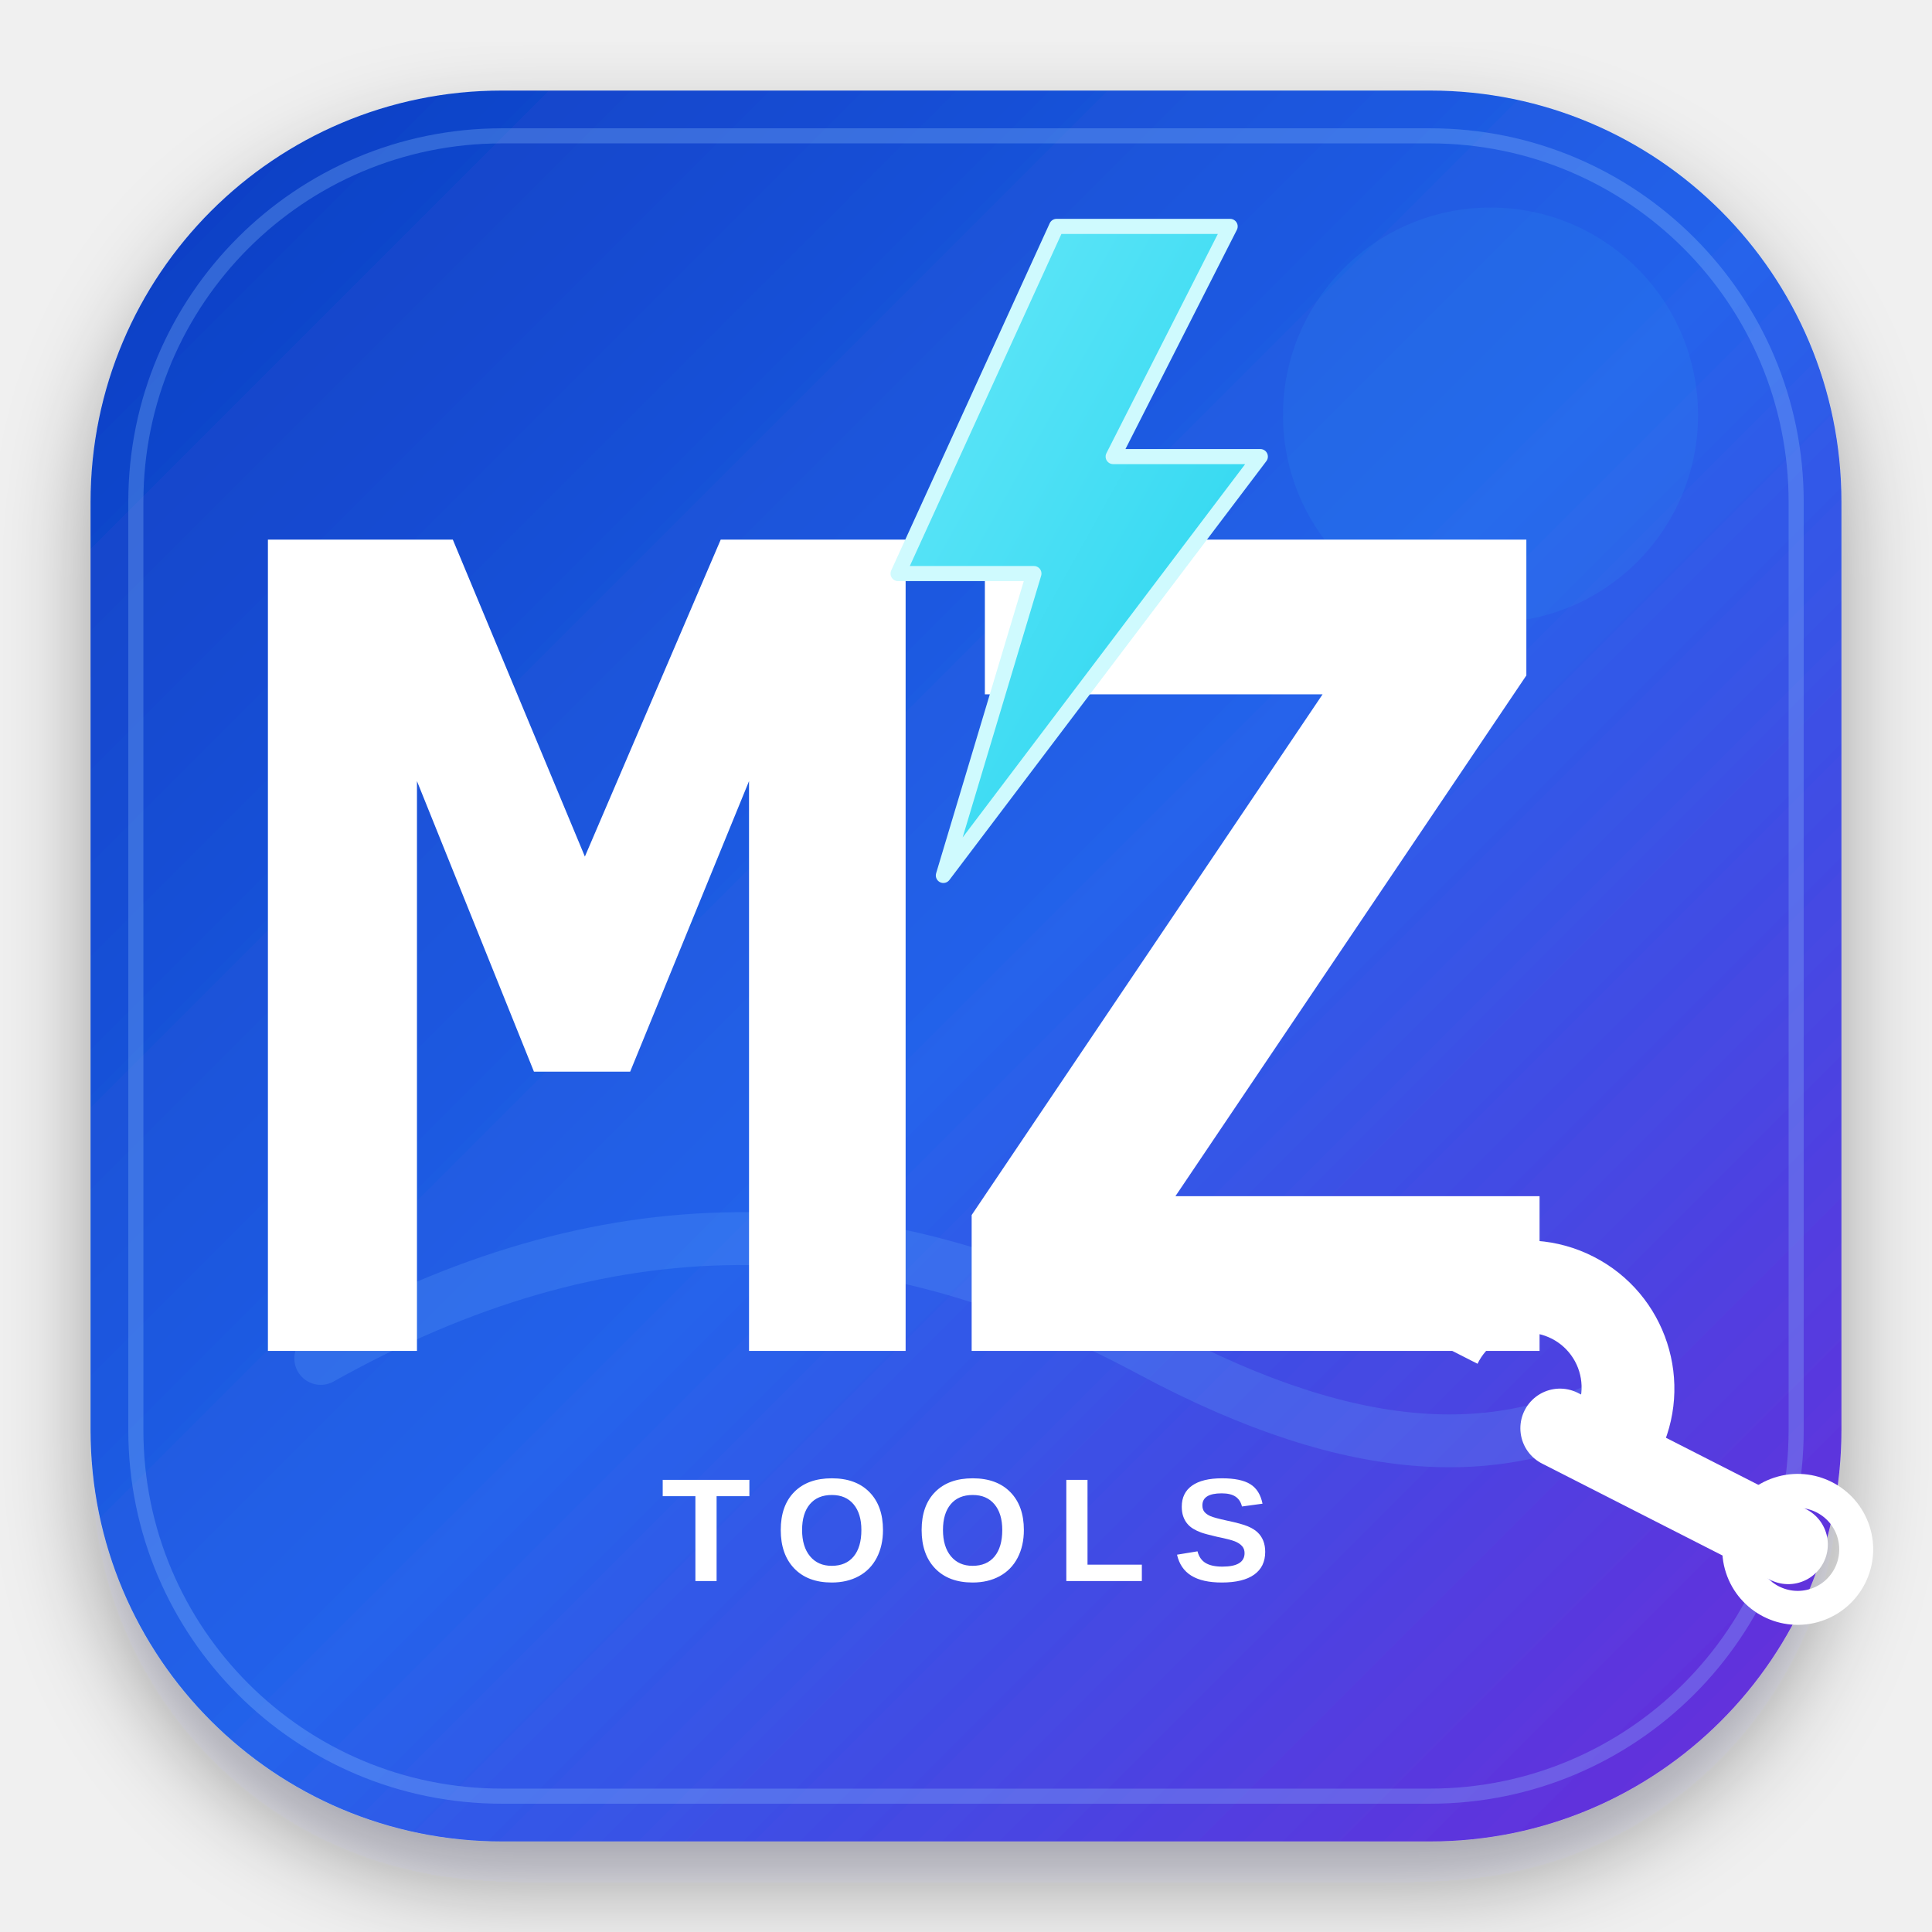
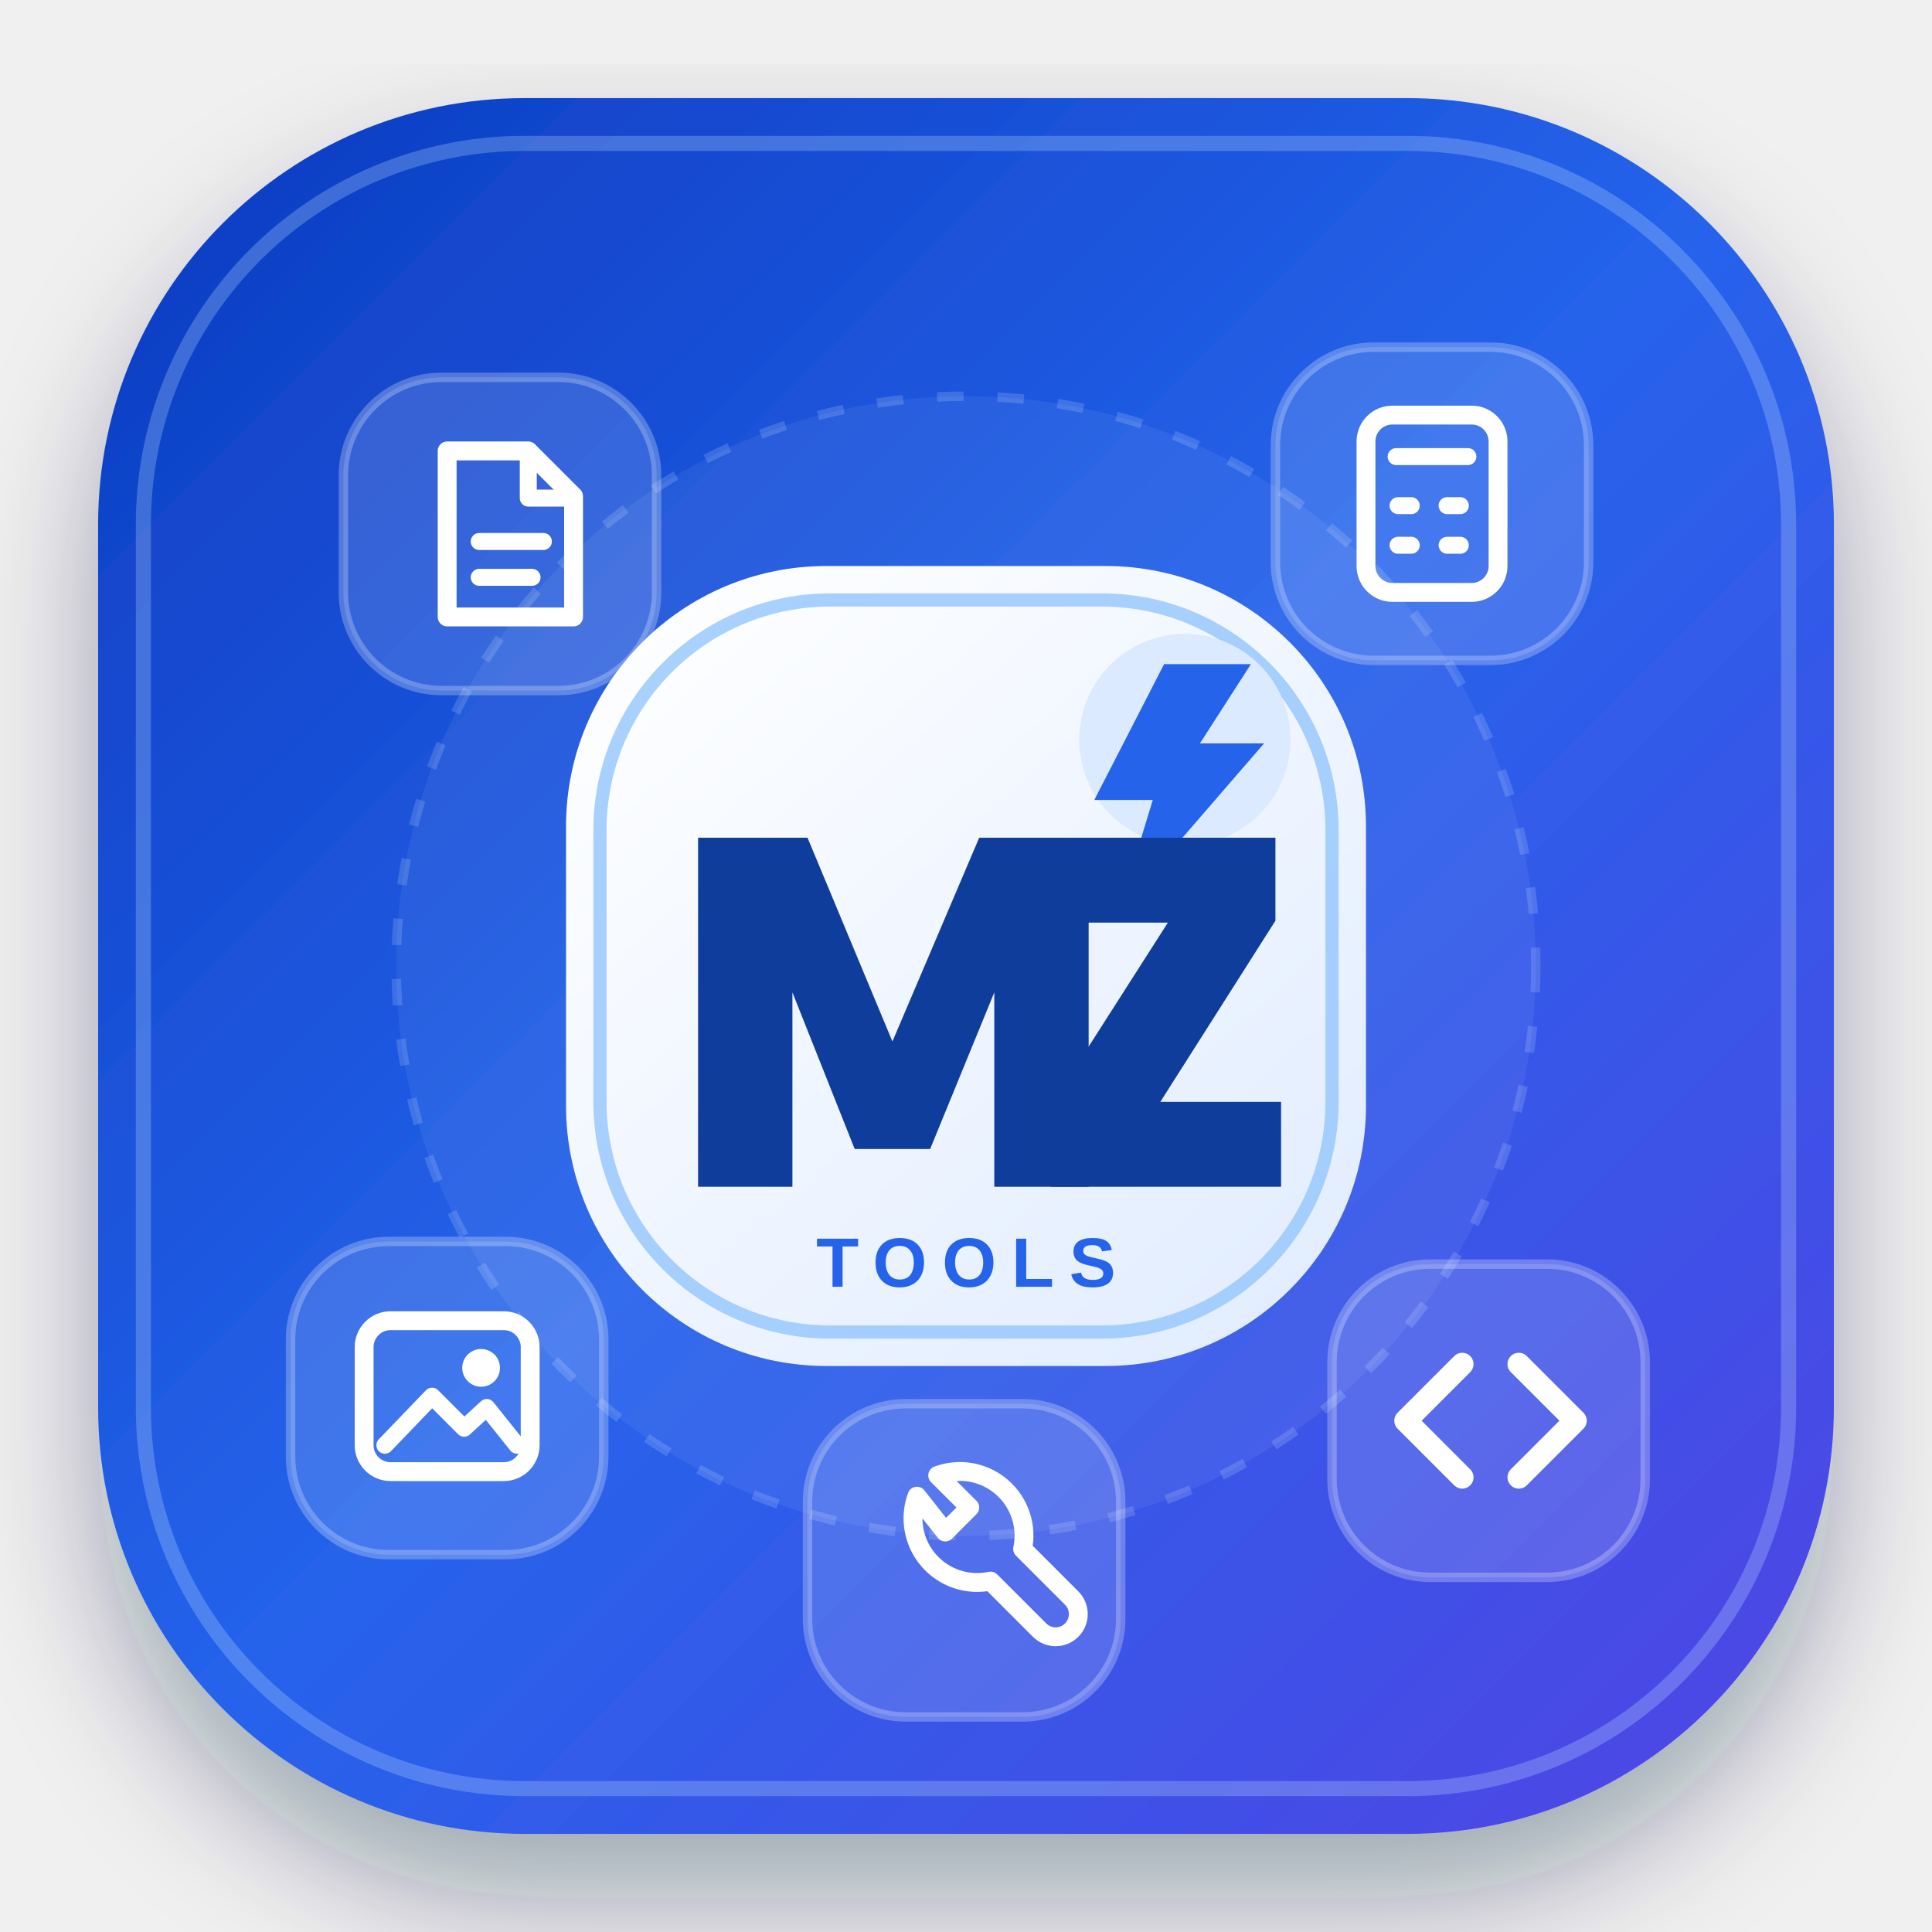
<svg xmlns="http://www.w3.org/2000/svg" viewBox="0 0 1024 1024">
  <defs>
-     <linearGradient id="bg" x1="0" y1="0" x2="1" y2="1">
+     <linearGradient id="bg" x1="70" y1="70" x2="940" y2="940" gradientUnits="userSpaceOnUse">
      <stop offset="0" stop-color="#0B3CC1" />
-       <stop offset="0.52" stop-color="#2563EB" />
-       <stop offset="1" stop-color="#6D28D9" />
+       <stop offset="0.5" stop-color="#2563EB" />
+       <stop offset="1" stop-color="#4F46E5" />
    </linearGradient>
-     <linearGradient id="bolt" x1="0" y1="0" x2="1" y2="1">
-       <stop offset="0" stop-color="#67E8F9" />
-       <stop offset="1" stop-color="#22D3EE" />
+     <linearGradient id="core" x1="330" y1="300" x2="700" y2="720" gradientUnits="userSpaceOnUse">
+       <stop stop-color="#FFFFFF" />
+       <stop offset="1" stop-color="#E0ECFF" />
    </linearGradient>
    <filter id="shadow" x="-30%" y="-30%" width="160%" height="160%">
-       <feDropShadow dx="0" dy="22" stdDeviation="24" flood-color="#020617" flood-opacity=".34" />
+       <feDropShadow dx="0" dy="34" stdDeviation="34" flood-color="#08163F" flood-opacity=".34" />
    </filter>
  </defs>
-   <rect x="48" y="48" width="928" height="928" rx="218" fill="url(#bg)" filter="url(#shadow)" />
-   <rect x="72" y="72" width="880" height="880" rx="194" fill="none" stroke="#93C5FD" stroke-opacity=".28" stroke-width="8" />
-   <circle cx="790" cy="220" r="110" fill="#38BDF8" fill-opacity=".10" />
-   <path d="M170 720c150-84 291-84 440-4 112 60 187 57 247 26" fill="none" stroke="#60A5FA" stroke-opacity=".24" stroke-width="28" stroke-linecap="round" />
-   <g fill="#fff">
-     <path d="M142 286h98l70 168 72-168h98v430h-83V414l-63 154h-51l-62-154v302h-79z" />
-     <path d="M522 286h287v72L623 634h193v82H515v-72l186-276H522z" />
+   <rect x="52" y="52" width="920" height="920" rx="226" fill="url(#bg)" filter="url(#shadow)" />
+   <rect x="76" y="76" width="872" height="872" rx="202" fill="none" stroke="#BFDBFE" stroke-opacity=".28" stroke-width="8" />
+   <circle cx="512" cy="512" r="302" fill="#FFFFFF" fill-opacity=".06" stroke="#DBEAFE" stroke-opacity=".18" stroke-width="5" stroke-dasharray="14 18" />
+   <g transform="translate(182 200)">
+     <rect width="166" height="166" rx="52" fill="#FFFFFF" fill-opacity=".14" stroke="#FFFFFF" stroke-opacity=".26" stroke-width="5" />
+     <path d="M55 39h43l24 24v64H55z" fill="none" stroke="#fff" stroke-width="10" stroke-linejoin="round" />
+     <path d="M98 39v25h24M72 87h34M72 106h28" fill="none" stroke="#fff" stroke-width="9" stroke-linecap="round" stroke-linejoin="round" />
  </g>
-   <path d="M560 120l-84 184h72l-48 160 168-222h-78l62-122z" fill="url(#bolt)" stroke="#CFFAFE" stroke-width="8" stroke-linejoin="round" />
-   <g transform="translate(724 680) rotate(-18)">
-     <path d="M8 24a78 78 0 0 1 111 111l-35-35a29 29 0 1 0-41-41z" fill="#fff" />
-     <path d="M74 105l96 96" stroke="#fff" stroke-width="42" stroke-linecap="round" />
-     <circle cx="174" cy="205" r="31" fill="none" stroke="#fff" stroke-width="18" />
+   <g transform="translate(676 184)">
+     <rect width="166" height="166" rx="52" fill="#FFFFFF" fill-opacity=".14" stroke="#FFFFFF" stroke-opacity=".26" stroke-width="5" />
+     <rect x="48" y="36" width="70" height="94" rx="14" fill="none" stroke="#fff" stroke-width="10" />
+     <path d="M64 58h38M65 84h7m19 0h7M65 105h7m19 0h7" stroke="#fff" stroke-width="9" stroke-linecap="round" />
  </g>
-   <text x="512" y="838" text-anchor="middle" fill="#fff" font-family="Arial,sans-serif" font-size="78" font-weight="800" letter-spacing="14">TOOLS</text>
+   <g transform="translate(706 670)">
+     <rect width="166" height="166" rx="52" fill="#FFFFFF" fill-opacity=".14" stroke="#FFFFFF" stroke-opacity=".26" stroke-width="5" />
+     <path d="M69 53L39 83l30 30M99 53l30 30-30 30" fill="none" stroke="#fff" stroke-width="12" stroke-linecap="round" stroke-linejoin="round" />
+   </g>
+   <g transform="translate(154 658)">
+     <rect width="166" height="166" rx="52" fill="#FFFFFF" fill-opacity=".14" stroke="#FFFFFF" stroke-opacity=".26" stroke-width="5" />
+     <rect x="39" y="42" width="88" height="80" rx="14" fill="none" stroke="#fff" stroke-width="10" />
+     <circle cx="101" cy="67" r="10" fill="#fff" />
+     <path d="M50 108l25-26 17 17 12-11 16 20" fill="none" stroke="#fff" stroke-width="9" stroke-linecap="round" stroke-linejoin="round" />
+   </g>
+   <g transform="translate(428 744)">
+     <rect width="166" height="166" rx="52" fill="#FFFFFF" fill-opacity=".14" stroke="#FFFFFF" stroke-opacity=".26" stroke-width="5" />
+     <path d="M58 49a34 34 0 0 0 39 45l26 26a12 12 0 0 0 17-17l-26-26A34 34 0 0 0 69 38l17 17-13 13z" fill="none" stroke="#fff" stroke-width="10" stroke-linecap="round" stroke-linejoin="round" />
+   </g>
+   <g>
+     <rect x="300" y="300" width="424" height="424" rx="138" fill="url(#core)" />
+     <rect x="318" y="318" width="388" height="388" rx="122" fill="none" stroke="#93C5FD" stroke-width="7" stroke-opacity=".8" />
+     <circle cx="628" cy="392" r="56" fill="#DBEAFE" />
+     <path d="M617 352l-37 72h31l-18 59 77-89h-34l27-42z" fill="#2563EB" />
+     <g fill="#0F3D9B">
+       <path d="M370 444h58l45 108 46-108h58v185h-50V526l-34 83h-40l-33-83v103h-50z" />
+       <path d="M565 444h111v44l-61 96h64v45H557v-43l62-97h-54z" />
+     </g>
+     <text x="512" y="682" text-anchor="middle" font-family="Arial,Helvetica,sans-serif" font-size="37" font-weight="800" fill="#2563EB" letter-spacing="8">TOOLS</text>
+   </g>
</svg>
